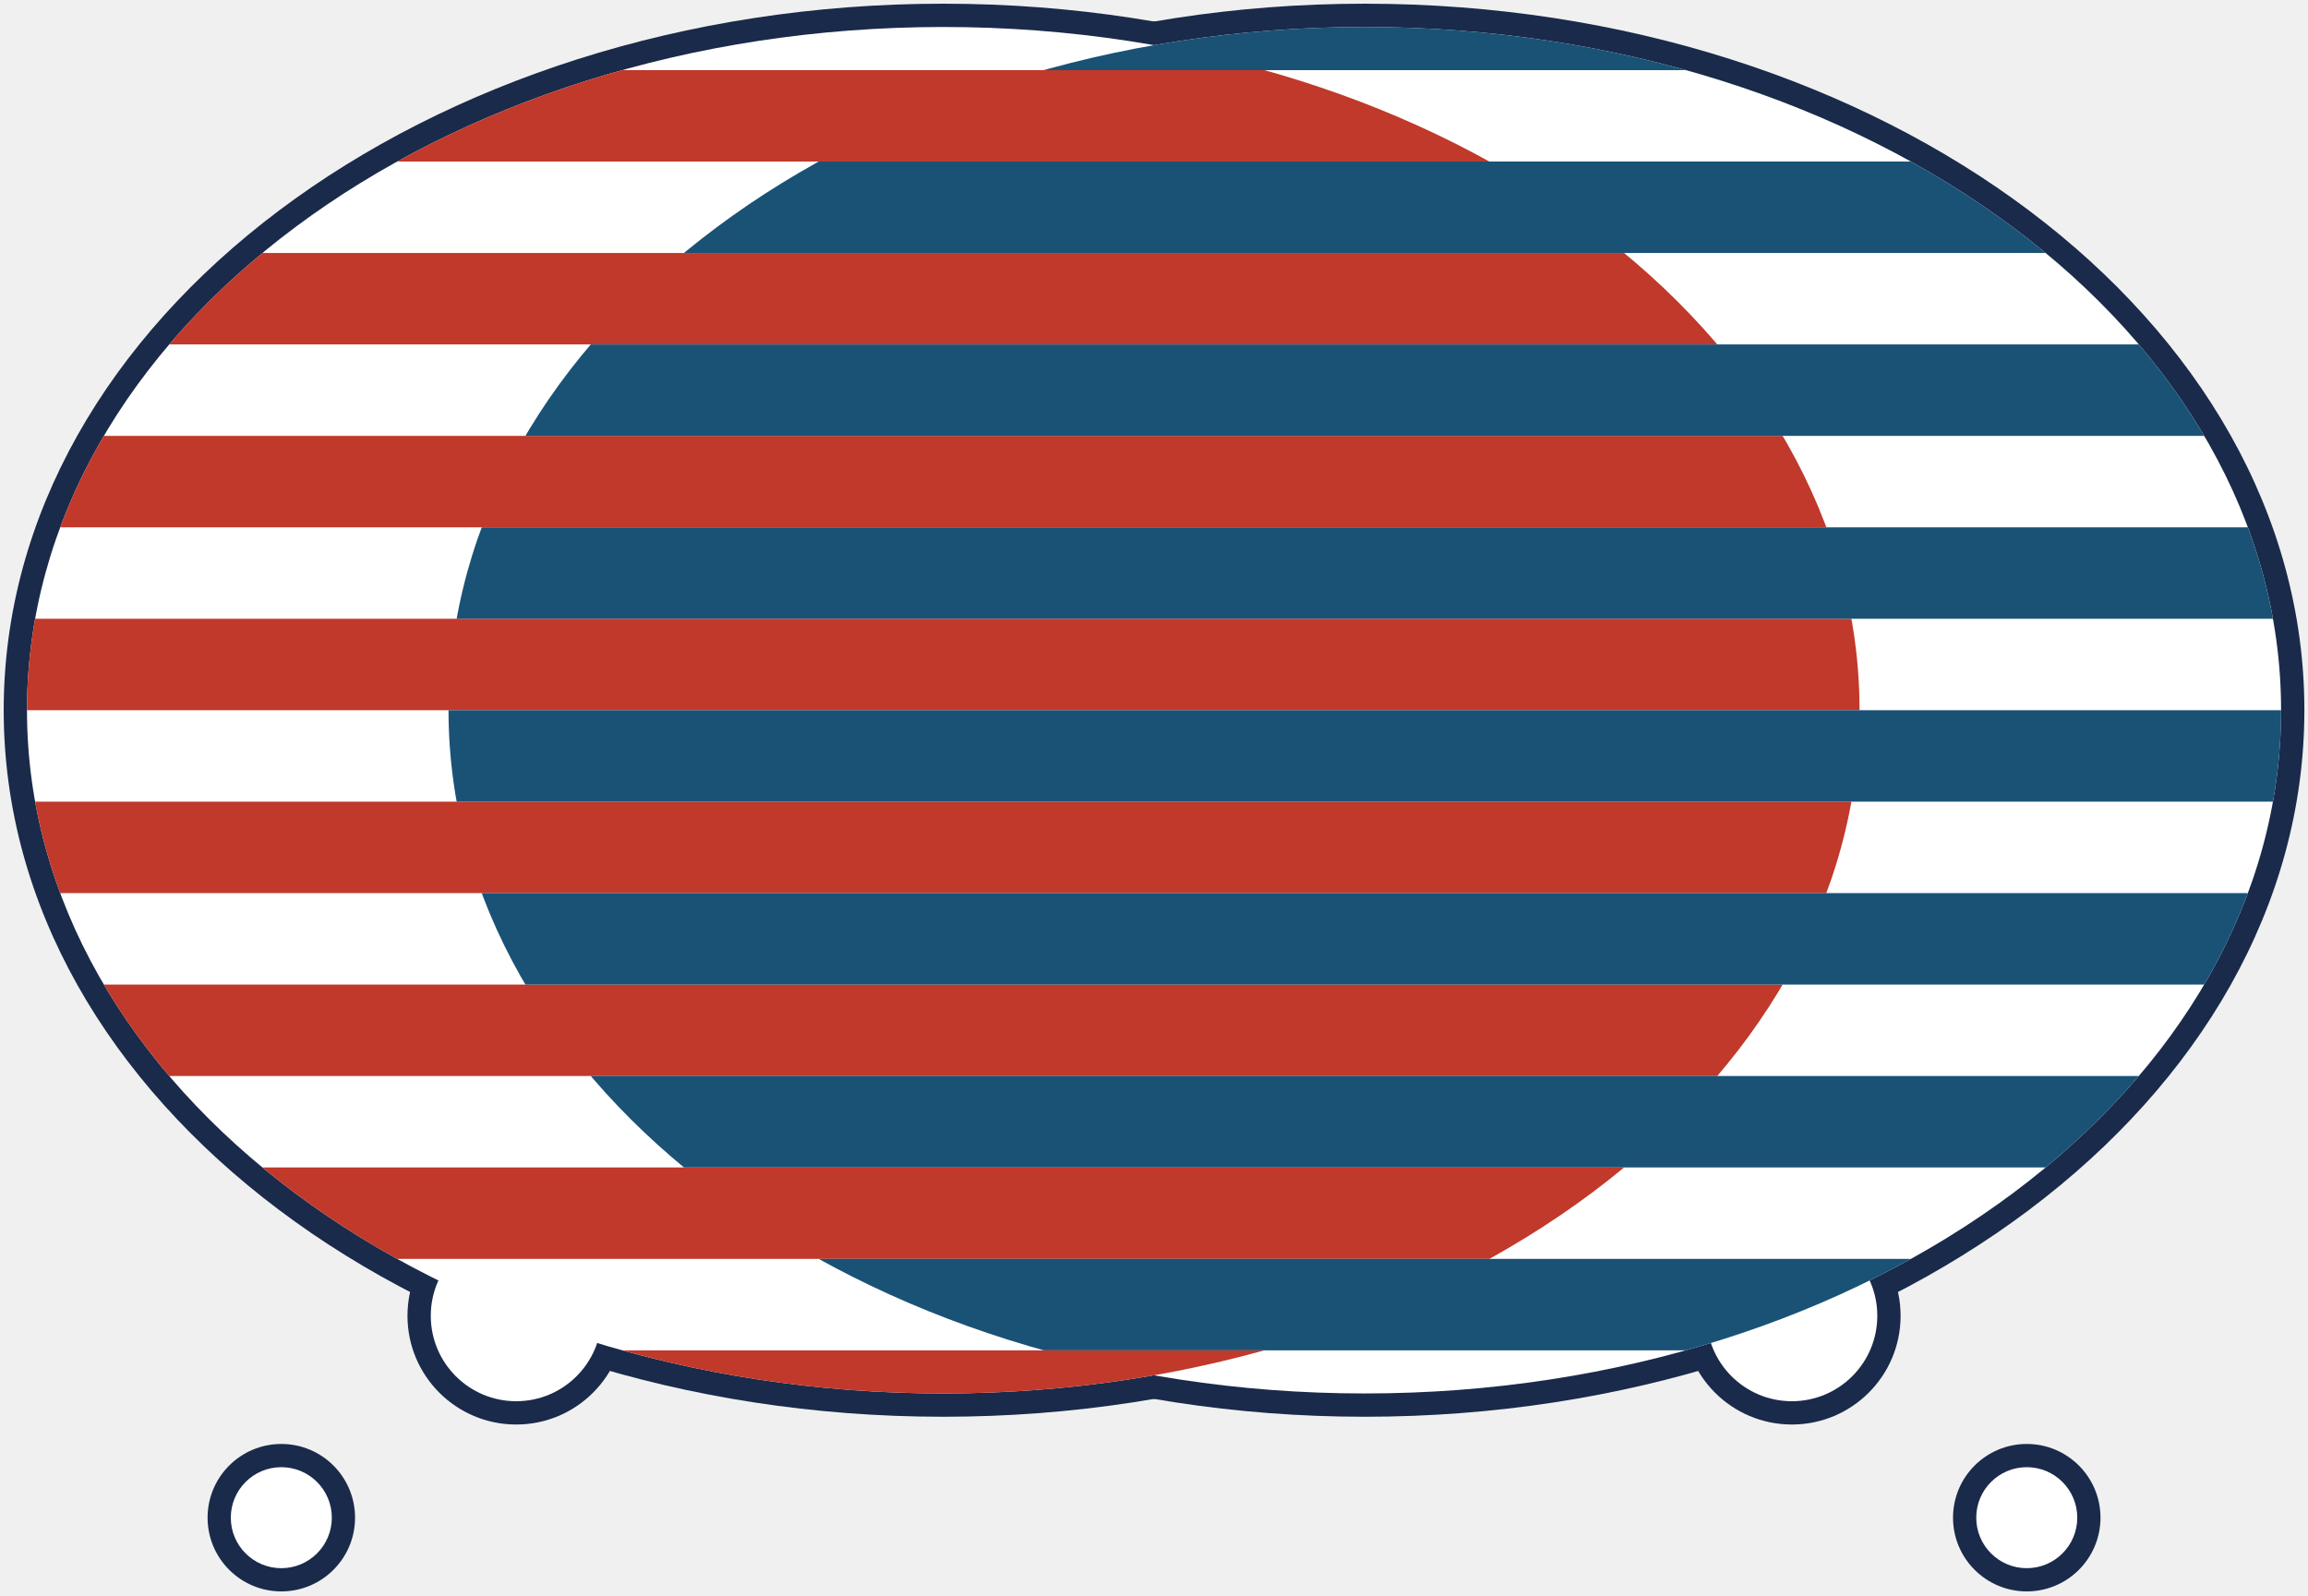
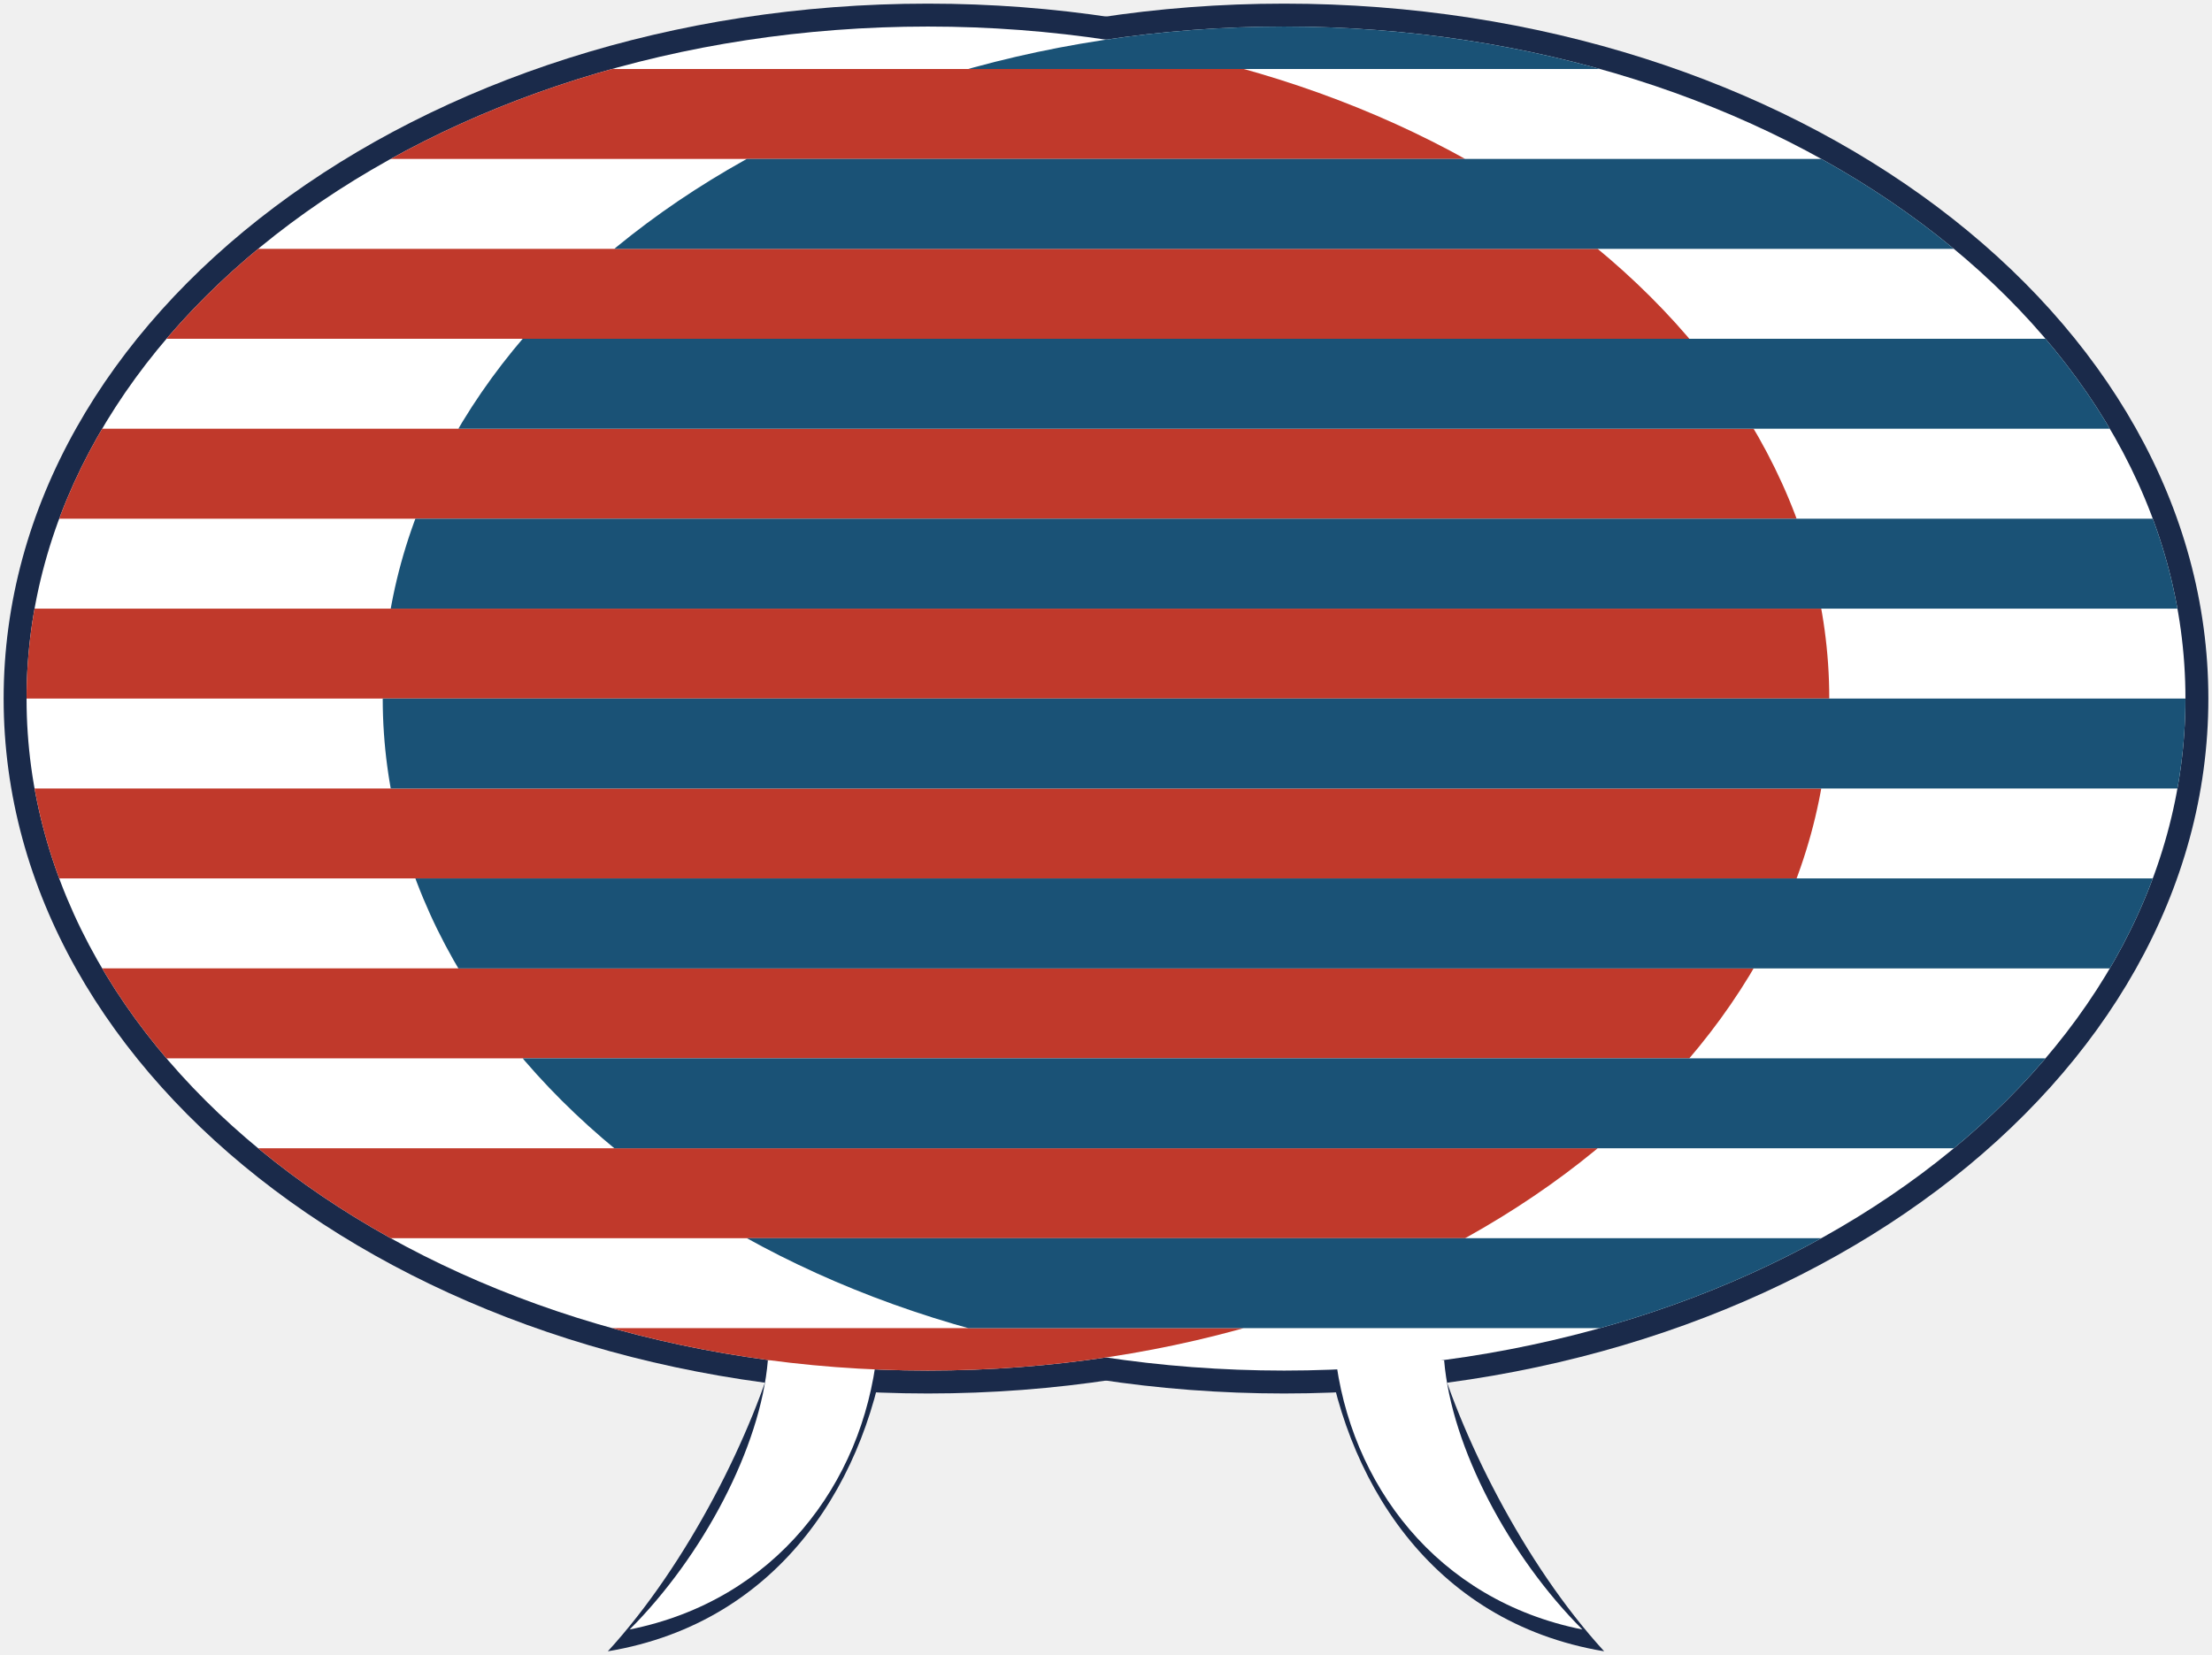
- <svg xmlns="http://www.w3.org/2000/svg" viewBox="143.95 61.95 312.09 215.72">
+ <svg xmlns="http://www.w3.org/2000/svg" viewBox="147.97 61.95 304.06 227.55">
  <defs>
-     <clipPath id="cg1">
-       <ellipse cx="271.50" cy="158.00" rx="123.90" ry="92.40" />
+     <clipPath id="cgl">
+       <ellipse cx="275.52" cy="158" rx="123.9" ry="92.4" />
    </clipPath>
-     <clipPath id="cg2">
-       <ellipse cx="328.50" cy="158.00" rx="123.90" ry="92.40" />
+     <clipPath id="cgr">
+       <ellipse cx="324.48" cy="158" rx="123.9" ry="92.4" />
    </clipPath>
  </defs>
  <g fill="#1A2A4A">
-     <ellipse cx="271.50" cy="158.00" rx="127.05" ry="95.55" />
-     <ellipse cx="213.75" cy="239.90" rx="14.70" ry="14.70" />
-     <ellipse cx="181.99" cy="267.20" rx="9.97" ry="9.97" />
-     <ellipse cx="328.50" cy="158.00" rx="127.05" ry="95.55" />
-     <ellipse cx="386.25" cy="239.90" rx="14.70" ry="14.70" />
-     <ellipse cx="418.01" cy="267.20" rx="9.97" ry="9.97" />
+     <ellipse cx="275.52" cy="158" rx="127.05" ry="95.55" />
+     <ellipse cx="324.48" cy="158" rx="127.05" ry="95.55" />
+     <path d="M270.02 245 C267.52 265 255.52 285 231.52 289 C242.52 277 251.52 259 255.02 246 Z" />
+     <path d="M329.98 245 C332.48 265 344.48 285 368.48 289 C357.48 277 348.48 259 344.98 246 Z" />
  </g>
  <g fill="#FFFFFF">
-     <ellipse cx="271.50" cy="158.00" rx="123.90" ry="92.40" />
-     <ellipse cx="213.75" cy="239.90" rx="11.55" ry="11.55" />
-     <ellipse cx="181.99" cy="267.20" rx="6.83" ry="6.83" />
-     <ellipse cx="328.50" cy="158.00" rx="123.90" ry="92.40" />
-     <ellipse cx="386.25" cy="239.90" rx="11.55" ry="11.55" />
-     <ellipse cx="418.01" cy="267.20" rx="6.83" ry="6.83" />
+     <ellipse cx="275.52" cy="158" rx="123.9" ry="92.4" />
+     <ellipse cx="324.48" cy="158" rx="123.9" ry="92.4" />
+     <path d="M268.52 248 C266.52 266 254.52 282 234.52 286 C244.52 276 252.52 261 253.52 249 Z" />
+     <path d="M331.48 248 C333.48 266 345.48 282 365.48 286 C355.48 276 347.48 261 346.48 249 Z" />
  </g>
-   <g clip-path="url(#cg1)">
+   <g clip-path="url(#cgl)">
    <rect x="0" y="46.700" width="600" height="12.367" fill="#C0392B" />
    <rect x="0" y="71.433" width="600" height="12.367" fill="#C0392B" />
    <rect x="0" y="96.167" width="600" height="12.367" fill="#C0392B" />
    <rect x="0" y="120.900" width="600" height="12.367" fill="#C0392B" />
    <rect x="0" y="145.633" width="600" height="12.367" fill="#C0392B" />
    <rect x="0" y="170.367" width="600" height="12.367" fill="#C0392B" />
    <rect x="0" y="195.100" width="600" height="12.367" fill="#C0392B" />
    <rect x="0" y="219.833" width="600" height="12.367" fill="#C0392B" />
    <rect x="0" y="244.567" width="600" height="12.367" fill="#C0392B" />
  </g>
-   <g clip-path="url(#cg2)">
+   <g clip-path="url(#cgr)">
    <rect x="0" y="59.067" width="600" height="12.367" fill="#1A5276" />
    <rect x="0" y="83.800" width="600" height="12.367" fill="#1A5276" />
-     <rect x="0" y="108.533" width="600" height="12.367" fill="#1A5276" />
+     <rect x="0" y="108.534" width="600" height="12.367" fill="#1A5276" />
    <rect x="0" y="133.267" width="600" height="12.367" fill="#1A5276" />
    <rect x="0" y="158.000" width="600" height="12.367" fill="#1A5276" />
-     <rect x="0" y="182.733" width="600" height="12.367" fill="#1A5276" />
+     <rect x="0" y="182.734" width="600" height="12.367" fill="#1A5276" />
    <rect x="0" y="207.467" width="600" height="12.367" fill="#1A5276" />
    <rect x="0" y="232.200" width="600" height="12.367" fill="#1A5276" />
-     <rect x="0" y="256.933" width="600" height="12.367" fill="#1A5276" />
+     <rect x="0" y="256.934" width="600" height="12.367" fill="#1A5276" />
  </g>
</svg>
